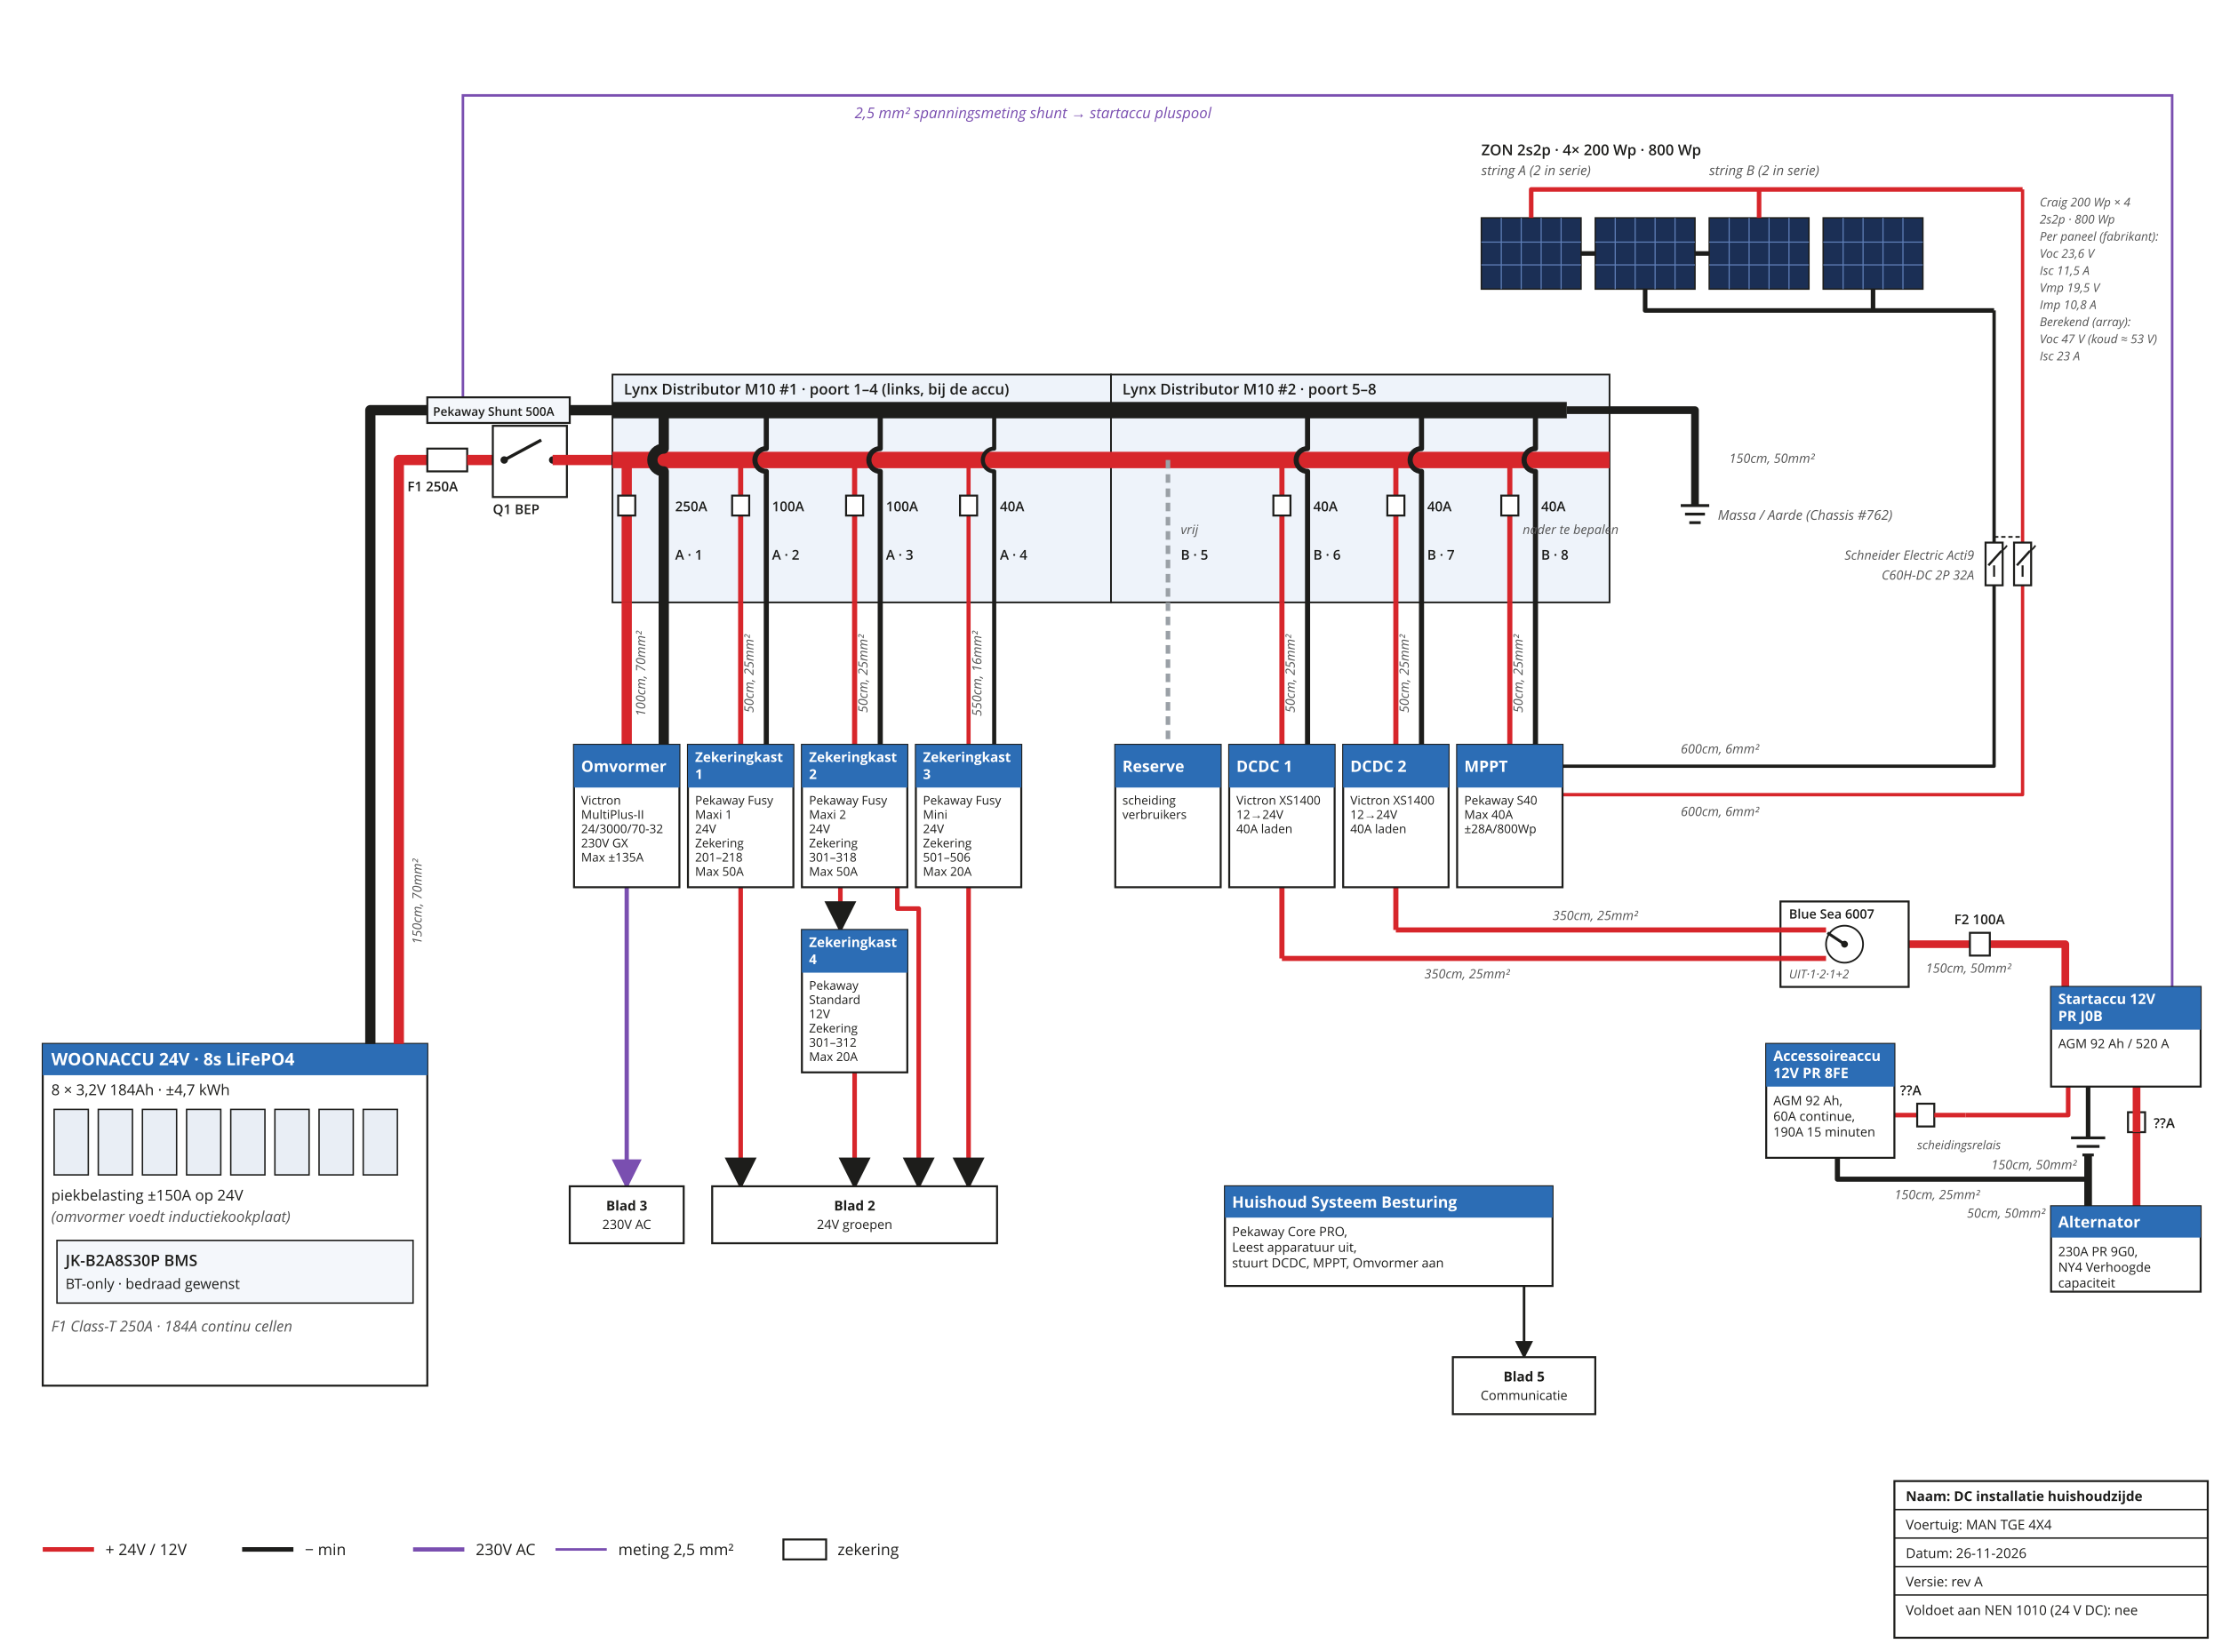
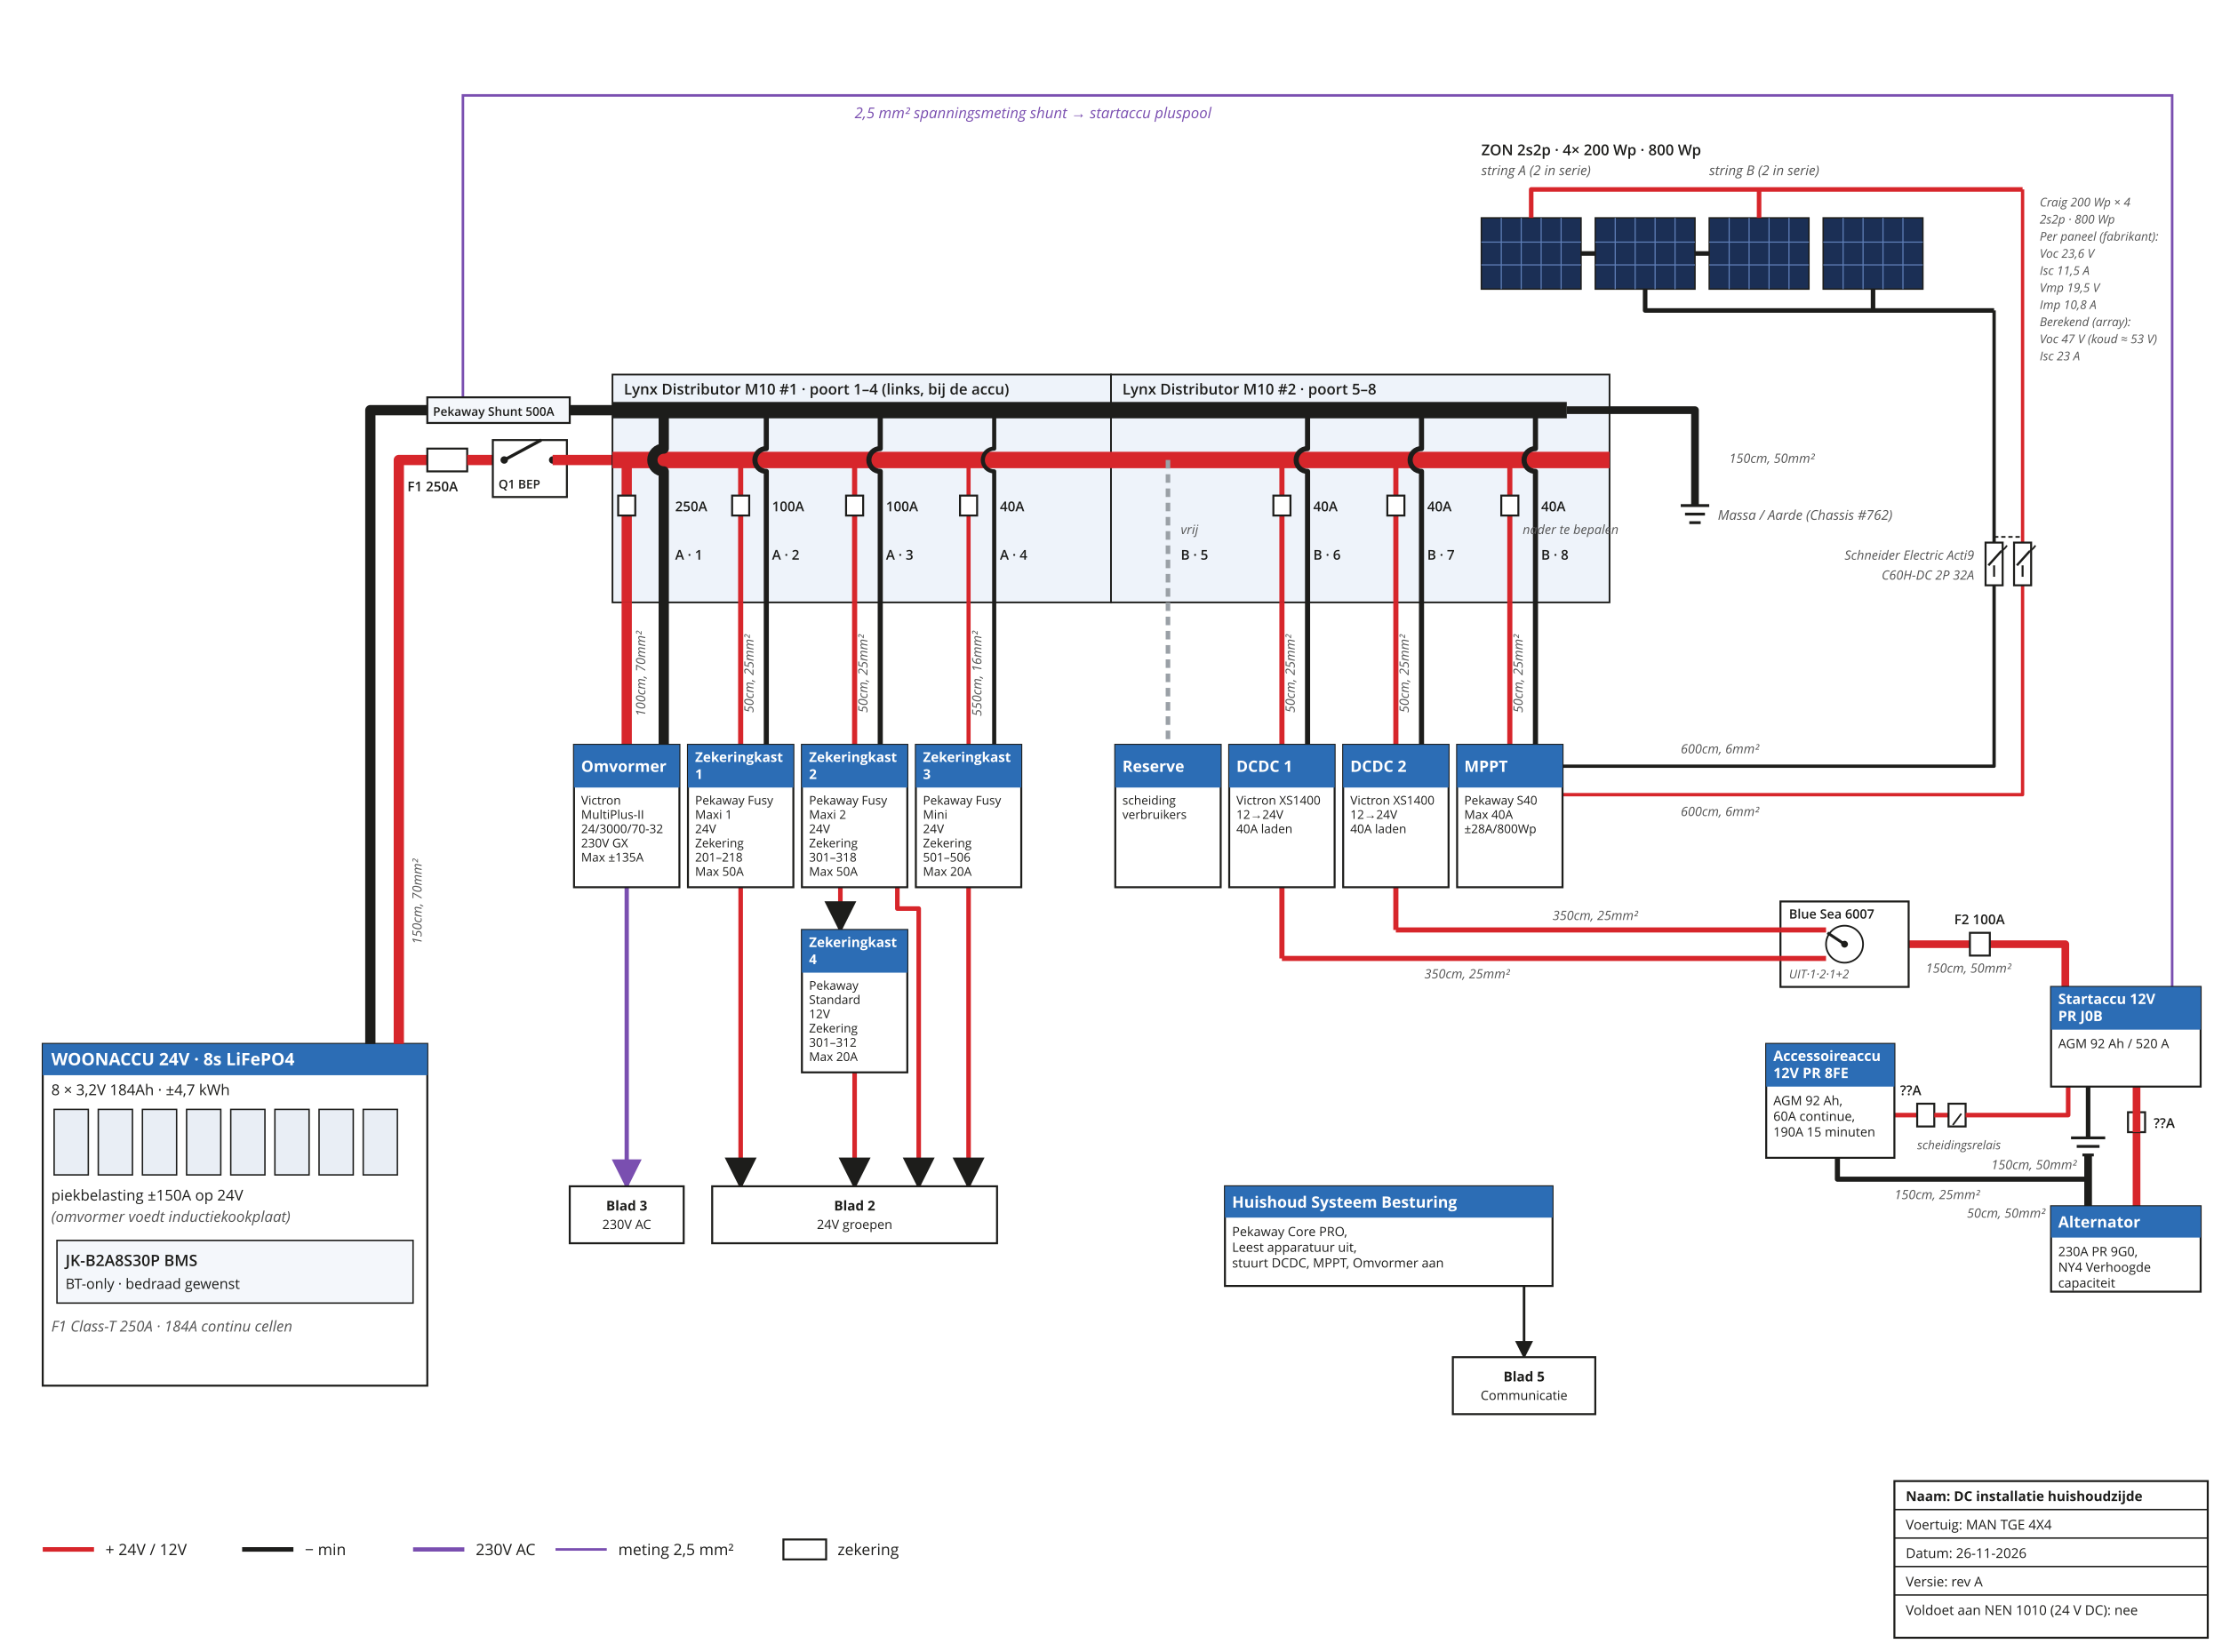
<svg xmlns="http://www.w3.org/2000/svg" viewBox="0 0 1560 1160" role="img" aria-label="Blad 1 energie en laden: woonaccu links onder, Lynx A en B midden met poorten 1 tot 8, zon 2s2p rechtsboven, 12V voertuigdelen rechts.">
  <rect width="100%" height="100%" fill="#fff" />
  <defs>
    <style>.p{stroke:#d7262b;stroke-width:3.2;fill:none;stroke-linejoin:round}
.n{stroke:#1d1d1b;stroke-width:3.2;fill:none;stroke-linejoin:round}
.ac{stroke:#7a4fb0;stroke-width:3;fill:none}
.box{fill:#fff;stroke:#1d1d1b;stroke-width:1.4}
.hd{fill:#2c6db5}
.ht{fill:#fff;font:700 12px 'Open Sans',Arial,sans-serif}
.bt{fill:#1d1d1b;font:400 11px 'Open Sans',Arial,sans-serif}
.lb{fill:#1d1d1b;font:600 11px 'Open Sans',Arial,sans-serif}
.cb{fill:#555;font:italic 400 10.5px 'Open Sans',Arial,sans-serif}
.fz{fill:#fff;stroke:#1d1d1b;stroke-width:1.4}
.fr{fill:#eef3fa;stroke:#1d1d1b;stroke-width:1.2}
.pv{fill:#1b2f55;stroke:#1d1d1b}
</style>
    <marker id="ar" viewBox="0 0 10 10" refX="9" refY="5" markerWidth="7" markerHeight="7" orient="auto-start-reverse">
      <path d="M0 0L10 5L0 10z" fill="#1d1d1b" />
    </marker>
    <marker id="arp" viewBox="0 0 10 10" refX="9" refY="5" markerWidth="7" markerHeight="7" orient="auto-start-reverse">
      <path d="M0 0L10 5L0 10z" fill="#7a4fb0" />
    </marker>
    <g id="pvp">
      <rect width="70" height="50" class="pv" />
      <path d="M0 17H70M0 33H70M14 0V50M28 0V50M42 0V50M56 0V50" stroke="#5f7fb8" stroke-width=".8" />
    </g>
  </defs>
  <g transform="translate(0,93)">
    <use href="#pvp" x="1040" y="60" />
    <use href="#pvp" x="1120" y="60" />
    <use href="#pvp" x="1200" y="60" />
    <use href="#pvp" x="1280" y="60" />
    <path d="M1110 85H1120" class="n" />
    <path d="M1190 85H1200" class="n" />
    <path d="M1075 60V40H1420" class="p" />
    <path d="M1155 110V125H1400" class="n" />
    <path d="M1235 60V40" class="p" />
    <path d="M1315 110V125" class="n" />
    <text x="1432" y="52" class="cb" style="font-size:8.5px">Craig 200 Wp × 4</text>
    <text x="1432" y="64" class="cb" style="font-size:8.5px">2s2p · 800 Wp</text>
    <text x="1432" y="76" class="cb" style="font-size:8.5px">Per paneel (fabrikant):</text>
    <text x="1432" y="88" class="cb" style="font-size:8.5px">Voc 23,6 V</text>
    <text x="1432" y="100" class="cb" style="font-size:8.5px">Isc 11,5 A</text>
    <text x="1432" y="112" class="cb" style="font-size:8.5px">Vmp 19,5 V</text>
    <text x="1432" y="124" class="cb" style="font-size:8.5px">Imp 10,8 A</text>
    <text x="1432" y="136" class="cb" style="font-size:8.5px">Berekend (array):</text>
    <text x="1432" y="148" class="cb" style="font-size:8.5px">Voc 47 V (koud ≈ 53 V)</text>
    <text x="1432" y="160" class="cb" style="font-size:8.5px">Isc 23 A</text>
    <text x="1040" y="30" class="cb" style="font-size:9.5px">string A (2 in serie)</text>
    <text x="1200" y="30" class="cb" style="font-size:9.5px">string B (2 in serie)</text>
    <text x="1040" y="16" class="lb" style="font-size:10.5px">ZON 2s2p · 4× 200 Wp · 800 Wp</text>
    <path d="M1420 40V465H1097" class="p" style="stroke-width:2.34" />
    <text x="1180" y="480" class="cb" style="font-size:9px">600cm, 6mm²</text>
    <path d="M1400 125V445H1097" class="n" style="stroke-width:2.34" />
    <text x="1180" y="436" class="cb" style="font-size:9px">600cm, 6mm²</text>
    <path d="M1400 284H1420" stroke="#1d1d1b" stroke-width="1.2" stroke-dasharray="3 2" />
    <rect x="1394" y="288" width="12" height="30" fill="#fff" stroke="#1d1d1b" stroke-width="1.4" />
    <path d="M1400 312V304" stroke="#1d1d1b" stroke-width="1.4" />
    <path d="M1396 304L1405 294" stroke="#1d1d1b" stroke-width="1.6" />
    <path d="M1405 294Q1408 292 1409 290" stroke="#1d1d1b" stroke-width="1.2" fill="none" />
    <rect x="1414" y="288" width="12" height="30" fill="#fff" stroke="#1d1d1b" stroke-width="1.4" />
    <path d="M1420 312V304" stroke="#1d1d1b" stroke-width="1.4" />
    <path d="M1416 304L1425 294" stroke="#1d1d1b" stroke-width="1.6" />
    <path d="M1425 294Q1428 292 1429 290" stroke="#1d1d1b" stroke-width="1.2" fill="none" />
    <path d="M1070 810V860" stroke="#1d1d1b" stroke-width="1.8" marker-end="url(#ar)" />
    <rect x="1020" y="860" width="100" height="40" class="box" />
    <text x="1070" y="877" text-anchor="middle" class="ht" style="font-size:9.5px;fill:#1d1d1b">Blad 5</text>
    <text x="1070" y="890" text-anchor="middle" class="bt" style="font-size:9px">Communicatie</text>
    <text x="1386" y="300" class="cb" style="font-size:9px" text-anchor="end">Schneider Electric Acti9</text>
    <text x="1386" y="314" class="cb" style="font-size:9px" text-anchor="end">C60H-DC 2P 32A</text>
    <path d="M325 187V-26H1525V600" stroke="#7a4fb0" stroke-width="1.8" fill="none" />
    <text x="600" y="-10" class="cb" style="fill:#7a4fb0">2,5 mm² spanningsmeting shunt → startaccu pluspool</text>
    <rect x="30" y="640" width="270" height="240" class="box" />
    <rect x="30" y="640" width="270" height="22" class="hd" />
    <text x="36" y="655" class="ht">WOONACCU 24V · 8s LiFePO4</text>
    <text x="36" y="676" class="bt" style="font-size:10.5px">8 × 3,2V 184Ah · ±4,7 kWh</text>
    <rect x="38" y="686" width="24" height="46" fill="#e9eef5" stroke="#1d1d1b" />
    <rect x="69" y="686" width="24" height="46" fill="#e9eef5" stroke="#1d1d1b" />
    <rect x="100" y="686" width="24" height="46" fill="#e9eef5" stroke="#1d1d1b" />
    <rect x="131" y="686" width="24" height="46" fill="#e9eef5" stroke="#1d1d1b" />
    <rect x="162" y="686" width="24" height="46" fill="#e9eef5" stroke="#1d1d1b" />
    <rect x="193" y="686" width="24" height="46" fill="#e9eef5" stroke="#1d1d1b" />
    <rect x="224" y="686" width="24" height="46" fill="#e9eef5" stroke="#1d1d1b" />
    <rect x="255" y="686" width="24" height="46" fill="#e9eef5" stroke="#1d1d1b" />
    <text x="36" y="750" class="bt" style="font-size:10.5px">piekbelasting ±150A op 24V</text>
    <text x="36" y="765" class="cb">(omvormer voedt inductiekookplaat)</text>
    <rect x="40" y="778" width="250" height="44" fill="#f4f7fb" stroke="#1d1d1b" />
    <text x="46" y="796" class="lb">JK-B2A8S30P BMS</text>
    <text x="46" y="812" class="bt" style="font-size:10px">BT-only · bedraad gewenst</text>
    <text x="36" y="842" class="cb">F1 Class-T 250A · 184A continu cellen</text>
    <path d="M260 640V195H300" class="n" style="stroke-width:7.2" />
    <path d="M280 640V230H300" class="p" style="stroke-width:7.2" />
    <text transform="translate(296,540) rotate(-90)" text-anchor="middle" class="cb" style="font-size:9px">150cm, 70mm²</text>
    <path d="M400 195H430" class="n" style="stroke-width:7.2" />
    <rect x="300" y="186" width="100" height="18" class="box" style="fill:#f4f7fb" />
    <text x="304" y="199" class="lb" style="font-size:8.5px">Pekaway Shunt 500A</text>
    <rect x="300" y="222" width="28" height="16" class="fz" />
    <text x="286" y="252" class="lb" style="font-size:9.5px">F1 250A</text>
    <path d="M328 230H346" class="p" style="stroke-width:7.2" />
-     <rect x="346" y="206" width="52" height="50" fill="none" stroke="#1d1d1b" stroke-width="1.4" />
+     <rect x="346" y="216" width="52" height="40" fill="none" stroke="#1d1d1b" stroke-width="1.4" />
    <circle cx="354" cy="230" r="2.6" fill="#1d1d1b" />
    <circle cx="388" cy="230" r="2.6" fill="#1d1d1b" />
    <path d="M354 230L380 216" stroke="#1d1d1b" stroke-width="2.2" />
    <path d="M388 230H430" class="p" style="stroke-width:7.2" />
-     <text x="346" y="268" class="lb" style="font-size:9.5px">Q1 BEP</text>
+     <text x="350" y="250" class="lb" style="font-size:8.5px">Q1 BEP</text>
    <rect x="430" y="170" width="350" height="160" class="fr" />
    <text x="438" y="184" class="lb" style="font-size:10.5px">Lynx Distributor M10 #1 · poort 1–4 (links, bij de accu)</text>
    <rect x="780" y="170" width="350" height="160" class="fr" />
    <text x="788" y="184" class="lb" style="font-size:10.5px">Lynx Distributor M10 #2 · poort 5–8</text>
    <path d="M430 195H1100" class="n" style="stroke-width:11.5" />
    <path d="M430 230H1130" class="p" style="stroke-width:11.5" />
    <path d="M1100 195H1190V262" class="n" style="stroke-width:5.4" />
    <text x="1214" y="232" class="cb" style="font-size:9px">150cm, 50mm²</text>
    <path d="M1180 262H1200M1183 268H1197M1186 274H1194" stroke="#1d1d1b" stroke-width="2" />
    <text x="1206" y="272" class="cb" style="font-size:9.5px">Massa / Aarde (Chassis #762)</text>
    <path d="M466 430V238a8 8 0 0 1 0-16V195" class="n" style="stroke-width:7.2" />
    <path d="M538 430V238a8 8 0 0 1 0-16V195" class="n" style="stroke-width:3.6" />
    <path d="M618 430V238a8 8 0 0 1 0-16V195" class="n" style="stroke-width:3.6" />
    <path d="M698 430V238a8 8 0 0 1 0-16V195" class="n" style="stroke-width:2.88" />
    <path d="M918 430V238a8 8 0 0 1 0-16V195" class="n" style="stroke-width:3.6" />
    <path d="M998 430V238a8 8 0 0 1 0-16V195" class="n" style="stroke-width:3.6" />
    <path d="M1078 430V238a8 8 0 0 1 0-16V195" class="n" style="stroke-width:3.6" />
    <path d="M440 230V330" class="p" style="stroke-width:7.2" />
    <rect x="434" y="255" width="12" height="14" class="fz" />
    <text x="474" y="266" class="lb" style="font-size:9.5px">250A</text>
    <text x="474" y="300" class="lb" style="font-size:9.5px">A · 1</text>
    <path d="M440 330V430" class="p" style="stroke-width:7.2" />
    <path d="M520 230V330" class="p" style="stroke-width:3.6" />
    <rect x="514" y="255" width="12" height="14" class="fz" />
    <text x="542" y="266" class="lb" style="font-size:9.5px">100A</text>
    <text x="542" y="300" class="lb" style="font-size:9.5px">A · 2</text>
    <path d="M520 330V430" class="p" style="stroke-width:3.6" />
    <path d="M600 230V330" class="p" style="stroke-width:3.6" />
    <rect x="594" y="255" width="12" height="14" class="fz" />
    <text x="622" y="266" class="lb" style="font-size:9.5px">100A</text>
    <text x="622" y="300" class="lb" style="font-size:9.5px">A · 3</text>
    <path d="M600 330V430" class="p" style="stroke-width:3.6" />
    <path d="M680 230V330" class="p" style="stroke-width:2.88" />
    <rect x="674" y="255" width="12" height="14" class="fz" />
    <text x="702" y="266" class="lb" style="font-size:9.5px">40A</text>
    <text x="702" y="300" class="lb" style="font-size:9.5px">A · 4</text>
    <path d="M680 330V430" class="p" style="stroke-width:2.88" />
    <path d="M820 230V330" class="p" style="stroke:#9aa0a6;stroke-dasharray:6 4" />
    <text x="829" y="282" class="cb" style="font-size:9px">vrij</text>
    <text x="829" y="300" class="lb" style="font-size:9.5px">B · 5</text>
    <path d="M820 330V430" class="p" style="stroke:#9aa0a6;stroke-dasharray:6 4" />
    <path d="M900 230V330" class="p" style="stroke-width:3.6" />
    <rect x="894" y="255" width="12" height="14" class="fz" />
    <text x="922" y="266" class="lb" style="font-size:9.5px">40A</text>
    <text x="922" y="300" class="lb" style="font-size:9.5px">B · 6</text>
    <path d="M900 330V430" class="p" style="stroke-width:3.6" />
    <path d="M980 230V330" class="p" style="stroke-width:3.6" />
    <rect x="974" y="255" width="12" height="14" class="fz" />
    <text x="1002" y="266" class="lb" style="font-size:9.5px">40A</text>
    <text x="1002" y="300" class="lb" style="font-size:9.5px">B · 7</text>
    <path d="M980 330V430" class="p" style="stroke-width:3.6" />
    <path d="M1060 230V330" class="p" style="stroke-width:3.6" />
    <rect x="1054" y="255" width="12" height="14" class="fz" />
    <text x="1082" y="266" class="lb" style="font-size:9.5px">40A</text>
    <text x="1069" y="282" class="cb" style="font-size:9px">nader te bepalen</text>
    <text x="1082" y="300" class="lb" style="font-size:9.5px">B · 8</text>
    <path d="M1060 330V430" class="p" style="stroke-width:3.6" />
    <path d="M440 530V740" class="ac" marker-end="url(#arp)" />
    <path d="M520 530V740" class="p" marker-end="url(#ar)" />
    <path d="M630 530V545H645V740" class="p" marker-end="url(#ar)" />
    <path d="M590 530V560" class="p" marker-end="url(#ar)" />
    <path d="M600 660V740" class="p" marker-end="url(#ar)" />
    <path d="M680 530V740" class="p" marker-end="url(#ar)" />
    <path d="M1450 600V570H1340" class="p" style="stroke-width:5.4" />
    <rect x="1383" y="562" width="14" height="16" class="fz" />
    <text x="1372" y="556" class="lb" style="font-size:9.5px">F2 100A</text>
    <text x="1352" y="590" class="cb" style="font-size:9px">150cm, 50mm²</text>
    <rect x="1250" y="540" width="90" height="60" class="box" />
    <circle cx="1295" cy="570" r="13" fill="#fff" stroke="#1d1d1b" stroke-width="1.2" />
    <circle cx="1295" cy="570" r="2.4" fill="#1d1d1b" />
    <path d="M1295 570L1283 562" stroke="#1d1d1b" stroke-width="2" />
    <text x="1256" y="552" class="lb" style="font-size:9px">Blue Sea 6007</text>
    <text x="1256" y="594" class="cb" style="font-size:8.5px">UIT·1·2·1+2</text>
    <path d="M1250 560H1282" class="p" style="stroke-width:3.6" />
    <path d="M1250 580H1282" class="p" style="stroke-width:3.6" />
    <path d="M980 560V530" class="p" style="stroke-width:3.6" />
    <path d="M980 560H1250" class="p" style="stroke-width:3.6" />
    <path d="M900 580V530" class="p" style="stroke-width:3.6" />
    <path d="M900 580H1250" class="p" style="stroke-width:3.6" />
    <text x="1090" y="553" class="cb" style="font-size:9px">350cm, 25mm²</text>
    <text x="1000" y="594" class="cb" style="font-size:9px">350cm, 25mm²</text>
    <path d="M1330 690H1346" class="p" />
    <rect x="1346" y="682" width="12" height="16" class="fz" />
    <text x="1334" y="676" class="lb" style="font-size:9.5px">??A</text>
-     <path d="M1358 690H1380" class="p" />
+     <path d="M1358 690H1368" class="p" />
+     <rect x="1368" y="682" width="12" height="16" class="fz" />
+     <path d="M1371 697L1377 689" stroke="#1d1d1b" stroke-width="1.2" />
    <text x="1346" y="714" class="cb" style="font-size:8.5px">scheidingsrelais</text>
    <path d="M1380 690H1452V670" class="p" />
    <path d="M1466 670V706" class="n" />
    <path d="M1454 706H1478M1458 712H1474M1462 718H1470" stroke="#1d1d1b" stroke-width="2" />
    <path d="M1466 754V718" class="n" style="stroke-width:5.4" />
    <path d="M1290 720V735H1466" class="n" style="stroke-width:3.6" />
    <text x="1330" y="749" class="cb" style="font-size:9px">150cm, 25mm²</text>
    <text x="1436" y="762" text-anchor="end" class="cb" style="font-size:9px">50cm, 50mm²</text>
    <path d="M1500 754V688" class="p" style="stroke-width:5.4" />
    <rect x="1494" y="688" width="12" height="14" class="fz" />
    <path d="M1500 702V670" class="p" style="stroke-width:5.4" />
    <text x="1512" y="699" class="lb" style="font-size:9.5px">??A</text>
    <text x="1458" y="728" text-anchor="end" class="cb" style="font-size:9px">150cm, 50mm²</text>
    <g transform="translate(30,987)">
      <path d="M0 8H36" class="p" />
      <text x="44" y="12" class="bt">+ 24V / 12V</text>
      <path d="M140 8H176" class="n" />
      <text x="184" y="12" class="bt">− min</text>
      <path d="M260 8H296" class="ac" />
      <text x="304" y="12" class="bt">230V AC</text>
      <path d="M360 8H396" stroke="#7a4fb0" stroke-width="1.8" />
      <text x="404" y="12" class="bt">meting 2,5 mm²</text>
      <rect x="520" y="1" width="30" height="14" class="fz" />
      <text x="558" y="12" class="bt">zekering</text>
    </g>
    <rect x="403" y="430" width="74" height="100" class="box" />
    <rect x="403" y="430" width="74" height="30" class="hd" />
    <text x="408" y="449" class="ht" style="font-size:11px">Omvormer</text>
    <text x="408" y="472" class="bt" style="font-size:8.5px">Victron</text>
    <text x="408" y="482" class="bt" style="font-size:8.5px">MultiPlus-II</text>
    <text x="408" y="492" class="bt" style="font-size:8.5px">24/3000/70-32</text>
    <text x="408" y="502" class="bt" style="font-size:8.5px">230V GX</text>
    <text x="408" y="512" class="bt" style="font-size:8.5px">Max ±135A</text>
    <rect x="483" y="430" width="74" height="100" class="box" />
    <rect x="483" y="430" width="74" height="30" class="hd" />
    <text x="488" y="442" class="ht" style="font-size:9.5px">Zekeringkast</text>
    <text x="488" y="454" class="ht" style="font-size:9.5px">1</text>
    <text x="488" y="472" class="bt" style="font-size:8.5px">Pekaway Fusy</text>
    <text x="488" y="482" class="bt" style="font-size:8.5px">Maxi 1</text>
    <text x="488" y="492" class="bt" style="font-size:8.5px">24V</text>
    <text x="488" y="502" class="bt" style="font-size:8.5px">Zekering</text>
    <text x="488" y="512" class="bt" style="font-size:8.5px">201–218</text>
    <text x="488" y="522" class="bt" style="font-size:8.5px">Max 50A</text>
    <rect x="563" y="430" width="74" height="100" class="box" />
    <rect x="563" y="430" width="74" height="30" class="hd" />
    <text x="568" y="442" class="ht" style="font-size:9.5px">Zekeringkast</text>
    <text x="568" y="454" class="ht" style="font-size:9.5px">2</text>
    <text x="568" y="472" class="bt" style="font-size:8.5px">Pekaway Fusy</text>
    <text x="568" y="482" class="bt" style="font-size:8.5px">Maxi 2</text>
    <text x="568" y="492" class="bt" style="font-size:8.5px">24V</text>
    <text x="568" y="502" class="bt" style="font-size:8.5px">Zekering</text>
    <text x="568" y="512" class="bt" style="font-size:8.5px">301–318</text>
    <text x="568" y="522" class="bt" style="font-size:8.5px">Max 50A</text>
    <rect x="563" y="560" width="74" height="100" class="box" />
    <rect x="563" y="560" width="74" height="30" class="hd" />
    <text x="568" y="572" class="ht" style="font-size:9.5px">Zekeringkast</text>
    <text x="568" y="584" class="ht" style="font-size:9.5px">4</text>
    <text x="568" y="602" class="bt" style="font-size:8.5px">Pekaway</text>
    <text x="568" y="612" class="bt" style="font-size:8.5px">Standard</text>
    <text x="568" y="622" class="bt" style="font-size:8.5px">12V</text>
    <text x="568" y="632" class="bt" style="font-size:8.5px">Zekering</text>
    <text x="568" y="642" class="bt" style="font-size:8.5px">301–312</text>
    <text x="568" y="652" class="bt" style="font-size:8.5px">Max 20A</text>
    <rect x="643" y="430" width="74" height="100" class="box" />
    <rect x="643" y="430" width="74" height="30" class="hd" />
    <text x="648" y="442" class="ht" style="font-size:9.5px">Zekeringkast</text>
    <text x="648" y="454" class="ht" style="font-size:9.5px">3</text>
    <text x="648" y="472" class="bt" style="font-size:8.5px">Pekaway Fusy</text>
    <text x="648" y="482" class="bt" style="font-size:8.5px">Mini</text>
    <text x="648" y="492" class="bt" style="font-size:8.5px">24V</text>
    <text x="648" y="502" class="bt" style="font-size:8.5px">Zekering</text>
    <text x="648" y="512" class="bt" style="font-size:8.5px">501–506</text>
    <text x="648" y="522" class="bt" style="font-size:8.5px">Max 20A</text>
    <rect x="783" y="430" width="74" height="100" class="box" />
    <rect x="783" y="430" width="74" height="30" class="hd" />
    <text x="788" y="449" class="ht" style="font-size:11px">Reserve</text>
    <text x="788" y="472" class="bt" style="font-size:8.5px">scheiding</text>
    <text x="788" y="482" class="bt" style="font-size:8.5px">verbruikers</text>
    <rect x="863" y="430" width="74" height="100" class="box" />
    <rect x="863" y="430" width="74" height="30" class="hd" />
    <text x="868" y="449" class="ht" style="font-size:11px">DCDC 1</text>
    <text x="868" y="472" class="bt" style="font-size:8.5px">Victron XS1400</text>
    <text x="868" y="482" class="bt" style="font-size:8.5px">12→24V</text>
    <text x="868" y="492" class="bt" style="font-size:8.5px">40A laden</text>
    <rect x="943" y="430" width="74" height="100" class="box" />
    <rect x="943" y="430" width="74" height="30" class="hd" />
    <text x="948" y="449" class="ht" style="font-size:11px">DCDC 2</text>
    <text x="948" y="472" class="bt" style="font-size:8.5px">Victron XS1400</text>
    <text x="948" y="482" class="bt" style="font-size:8.5px">12→24V</text>
    <text x="948" y="492" class="bt" style="font-size:8.5px">40A laden</text>
    <rect x="1023" y="430" width="74" height="100" class="box" />
    <rect x="1023" y="430" width="74" height="30" class="hd" />
    <text x="1028" y="449" class="ht" style="font-size:11px">MPPT</text>
    <text x="1028" y="472" class="bt" style="font-size:8.5px">Pekaway S40</text>
    <text x="1028" y="482" class="bt" style="font-size:8.5px">Max 40A</text>
    <text x="1028" y="492" class="bt" style="font-size:8.5px">±28A/800Wp</text>
    <text transform="translate(453,380) rotate(-90)" text-anchor="middle" class="cb" style="font-size:9px">100cm, 70mm²</text>
    <text transform="translate(529,380) rotate(-90)" text-anchor="middle" class="cb" style="font-size:9px">50cm, 25mm²</text>
    <text transform="translate(609,380) rotate(-90)" text-anchor="middle" class="cb" style="font-size:9px">50cm, 25mm²</text>
    <text transform="translate(689,380) rotate(-90)" text-anchor="middle" class="cb" style="font-size:9px">550cm, 16mm²</text>
    <text transform="translate(909,380) rotate(-90)" text-anchor="middle" class="cb" style="font-size:9px">50cm, 25mm²</text>
    <text transform="translate(989,380) rotate(-90)" text-anchor="middle" class="cb" style="font-size:9px">50cm, 25mm²</text>
    <text transform="translate(1069,380) rotate(-90)" text-anchor="middle" class="cb" style="font-size:9px">50cm, 25mm²</text>
    <rect x="400" y="740" width="80" height="40" class="box" />
    <text x="440" y="757" text-anchor="middle" class="ht" style="font-size:9.5px;fill:#1d1d1b">Blad 3</text>
    <text x="440" y="770" text-anchor="middle" class="bt" style="font-size:9px">230V AC</text>
    <rect x="500" y="740" width="200" height="40" class="box" />
    <text x="600" y="757" text-anchor="middle" class="ht" style="font-size:9.5px;fill:#1d1d1b">Blad 2</text>
    <text x="600" y="770" text-anchor="middle" class="bt" style="font-size:9px">24V groepen</text>
    <rect x="1440" y="600" width="105" height="70" class="box" />
    <rect x="1440" y="600" width="105" height="30" class="hd" />
    <text x="1445" y="612" class="ht" style="font-size:10px">Startaccu 12V</text>
    <text x="1445" y="624" class="ht" style="font-size:10px">PR J0B</text>
    <text x="1445" y="643" class="bt" style="font-size:9px">AGM 92 Ah / 520 A</text>
    <rect x="1240" y="640" width="90" height="80" class="box" />
    <rect x="1240" y="640" width="90" height="30" class="hd" />
    <text x="1245" y="652" class="ht" style="font-size:10px">Accessoireaccu</text>
    <text x="1245" y="664" class="ht" style="font-size:10px">12V PR 8FE</text>
    <text x="1245" y="683" class="bt" style="font-size:9px">AGM 92 Ah,</text>
    <text x="1245" y="694" class="bt" style="font-size:9px">60A continue,</text>
    <text x="1245" y="705" class="bt" style="font-size:9px">190A 15 minuten</text>
    <rect x="1440" y="754" width="105" height="60" class="box" />
    <rect x="1440" y="754" width="105" height="22" class="hd" />
    <text x="1445" y="769" class="ht" style="font-size:11px">Alternator</text>
    <text x="1445" y="789" class="bt" style="font-size:9px">230A PR 9G0,</text>
    <text x="1445" y="800" class="bt" style="font-size:9px">NY4 Verhoogde</text>
    <text x="1445" y="811" class="bt" style="font-size:9px">capaciteit</text>
    <rect x="860" y="740" width="230" height="70" class="box" />
    <rect x="860" y="740" width="230" height="22" class="hd" />
    <text x="865" y="755" class="ht" style="font-size:11px">Huishoud Systeem Besturing</text>
    <text x="865" y="775" class="bt" style="font-size:9px">Pekaway Core PRO,</text>
    <text x="865" y="786" class="bt" style="font-size:9px">Leest apparatuur uit,</text>
    <text x="865" y="797" class="bt" style="font-size:9px">stuurt DCDC, MPPT, Omvormer aan</text>
  </g>
  <g font-family="Open Sans,Arial,sans-serif">
    <rect x="1330" y="1040" width="220" height="110" fill="#fff" stroke="#1d1d1b" stroke-width="1.4" />
    <path d="M1330 1060H1550M1330 1080H1550M1330 1100H1550M1330 1120H1550" stroke="#1d1d1b" stroke-width="1" />
    <text x="1338" y="1054" font-size="9.5" font-weight="700" fill="#1d1d1b">Naam: DC installatie huishoudzijde</text>
    <text x="1338" y="1074" font-size="9.5" fill="#1d1d1b">Voertuig: MAN TGE 4X4</text>
    <text x="1338" y="1094" font-size="9.5" fill="#1d1d1b">Datum: 26-11-2026</text>
    <text x="1338" y="1114" font-size="9.5" fill="#1d1d1b">Versie: rev A</text>
    <text x="1338" y="1134" font-size="9.5" fill="#1d1d1b">Voldoet aan NEN 1010 (24 V DC): nee</text>
  </g>
</svg>
